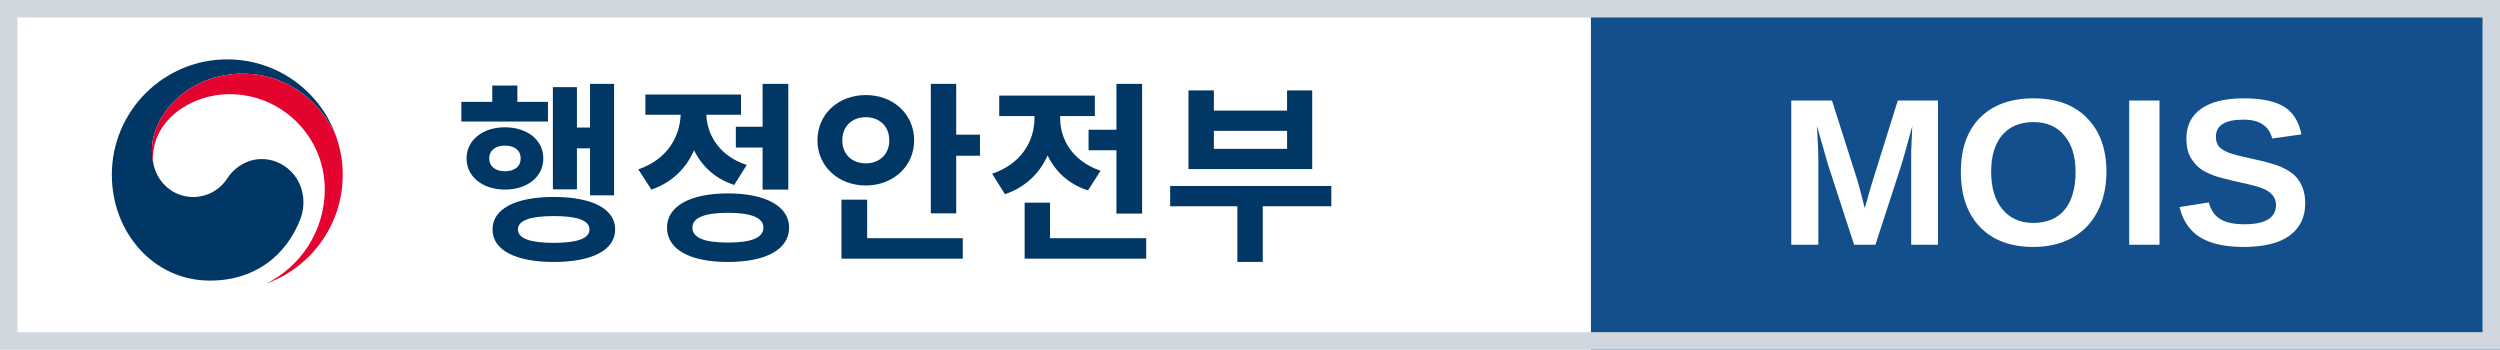
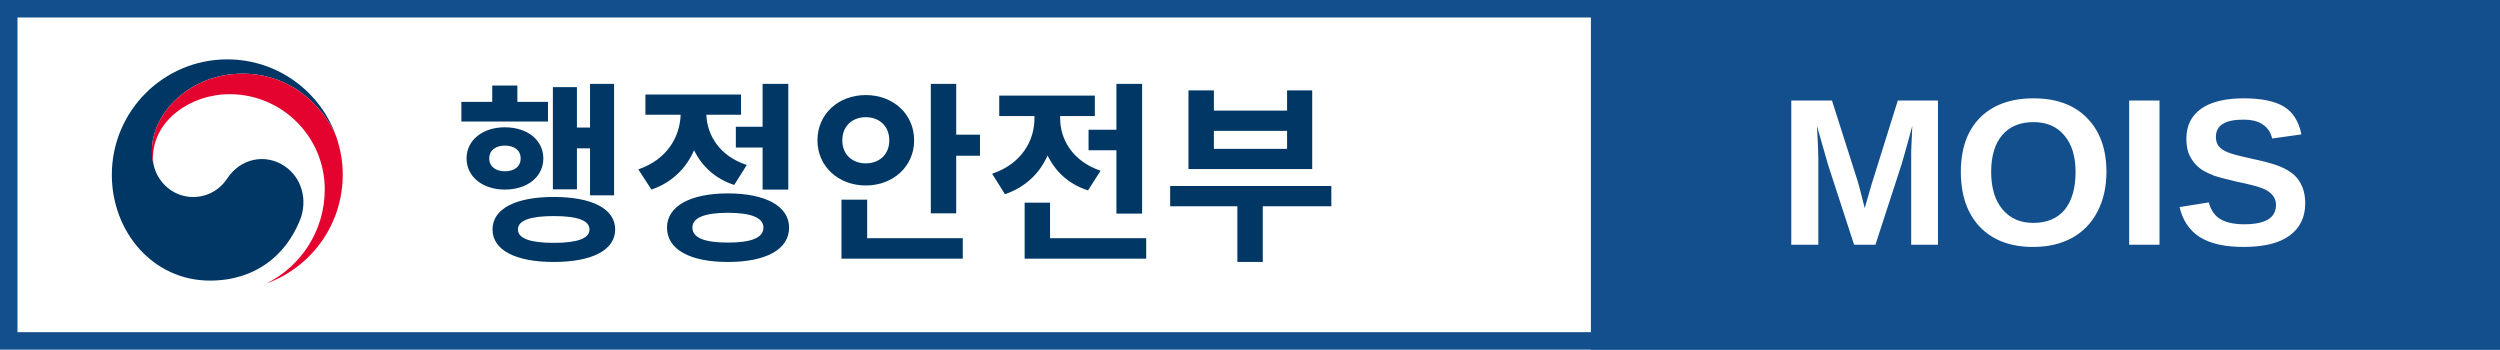
<svg xmlns="http://www.w3.org/2000/svg" width="143.0" height="20" viewBox="0 0 143.0 20" role="img" aria-label="행정안전부 MOIS">
  <defs>
    <clipPath id="badge-shape">
      <rect width="143.0" height="20" rx="0" />
    </clipPath>
  </defs>
  <g clip-path="url(#badge-shape)">
    <rect width="143.0" height="20" rx="0" fill="#ffffff" />
    <path d="M91.0 0h52v20h-52z" fill="#134f8c" />
  </g>
-   <rect x="0.5" y="0.5" width="142.0" height="19" rx="0" fill="none" stroke="#d0d7de" />
+   <rect x="0.5" y="0.5" width="142.0" height="19" rx="0" fill="none" stroke="#134f8c" />
  <g transform="translate(6.000 3.000) scale(0.080793)">
    <path fill="#fff" d="M173.282 86.65c0 47.844-38.794 86.632-86.646 86.632C38.799 173.282 0 134.494 0 86.65 0 38.788 38.799 0 86.636 0c47.852 0 86.646 38.788 86.646 86.65" />
    <path fill="#003764" d="M127.389 80.598c-13.791-9.365-31.439-5.542-40.717 8.533-7.72 11.767-19.405 13.235-23.906 13.235-14.751 0-24.824-10.367-27.818-21.095h-.01c-.039-.108-.059-.2-.09-.307-.025-.12-.056-.233-.089-.366-1.177-4.467-1.467-6.609-1.467-11.368 0-25.65 26.321-54.213 64.215-54.213 38.829 0 61.05 29.545 66.78 45.979a12 12 0 0 1-.291-.877C152.981 27.994 122.522 4.903 86.639 4.903c-45.13 0-81.729 36.59-81.729 81.739 0 40.351 29.108 74.891 69.479 74.891 32.197 0 53.842-18.052 63.757-42.93 5.45-13.614 1.595-29.605-10.757-38.005" />
    <path fill="#e4032e" d="M164.788 62.589c-4.777-16.026-27.153-47.571-67.282-47.571-37.894 0-64.214 28.563-64.214 54.212 0 4.759.29 6.901 1.466 11.368a24 24 0 0 1-.74-5.823c0-26.721 26.741-45.227 54.248-45.227 37.218 0 67.388 30.174 67.388 67.39 0 29.173-16.785 54.437-41.179 66.565v.023c31.455-11.391 53.908-41.512 53.908-76.884 0-8.378-1.127-15.759-3.595-24.053" />
  </g>
  <text x="26.0" y="14" fill="#003764" font-family="-apple-system, BlinkMacSystemFont, 'Segoe UI', 'Noto Sans KR', 'Malgun Gothic', Arial, sans-serif" font-size="11" font-weight="600">행정안전부</text>
  <text x="117" y="14" fill="#ffffff" text-anchor="middle" font-family="Arial, Helvetica, sans-serif" font-size="12" font-weight="700">MOIS</text>
</svg>
